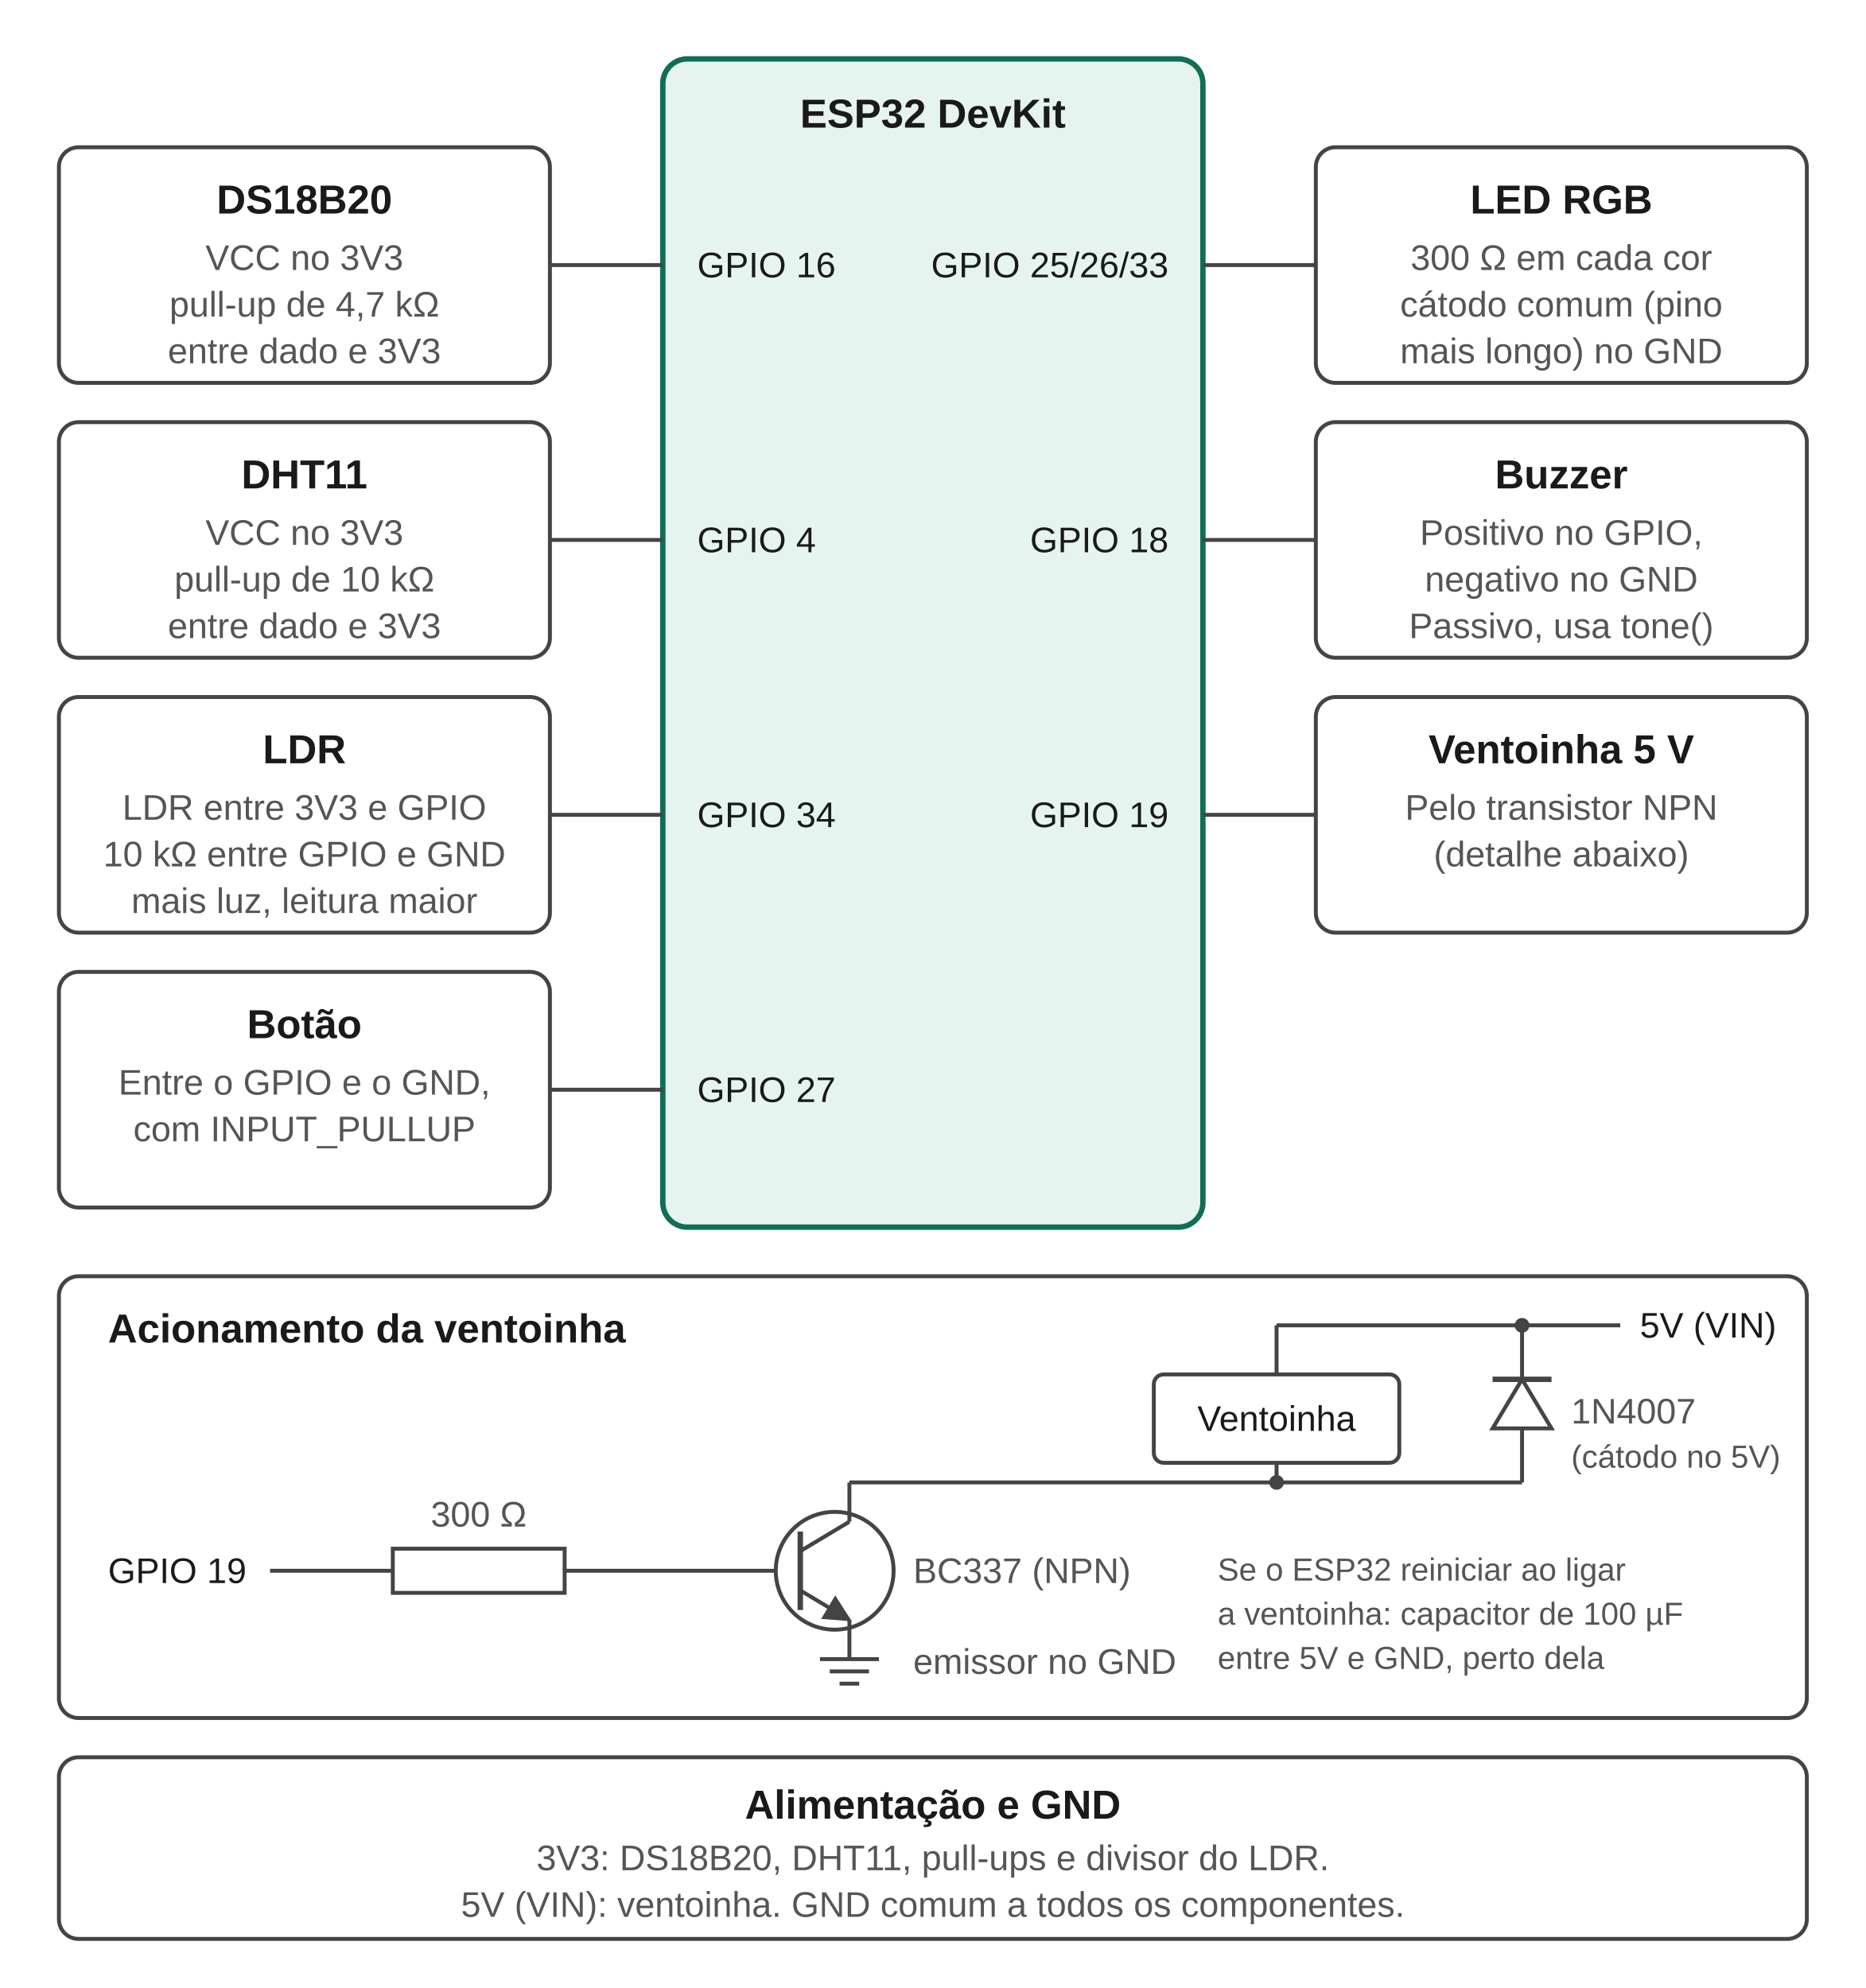
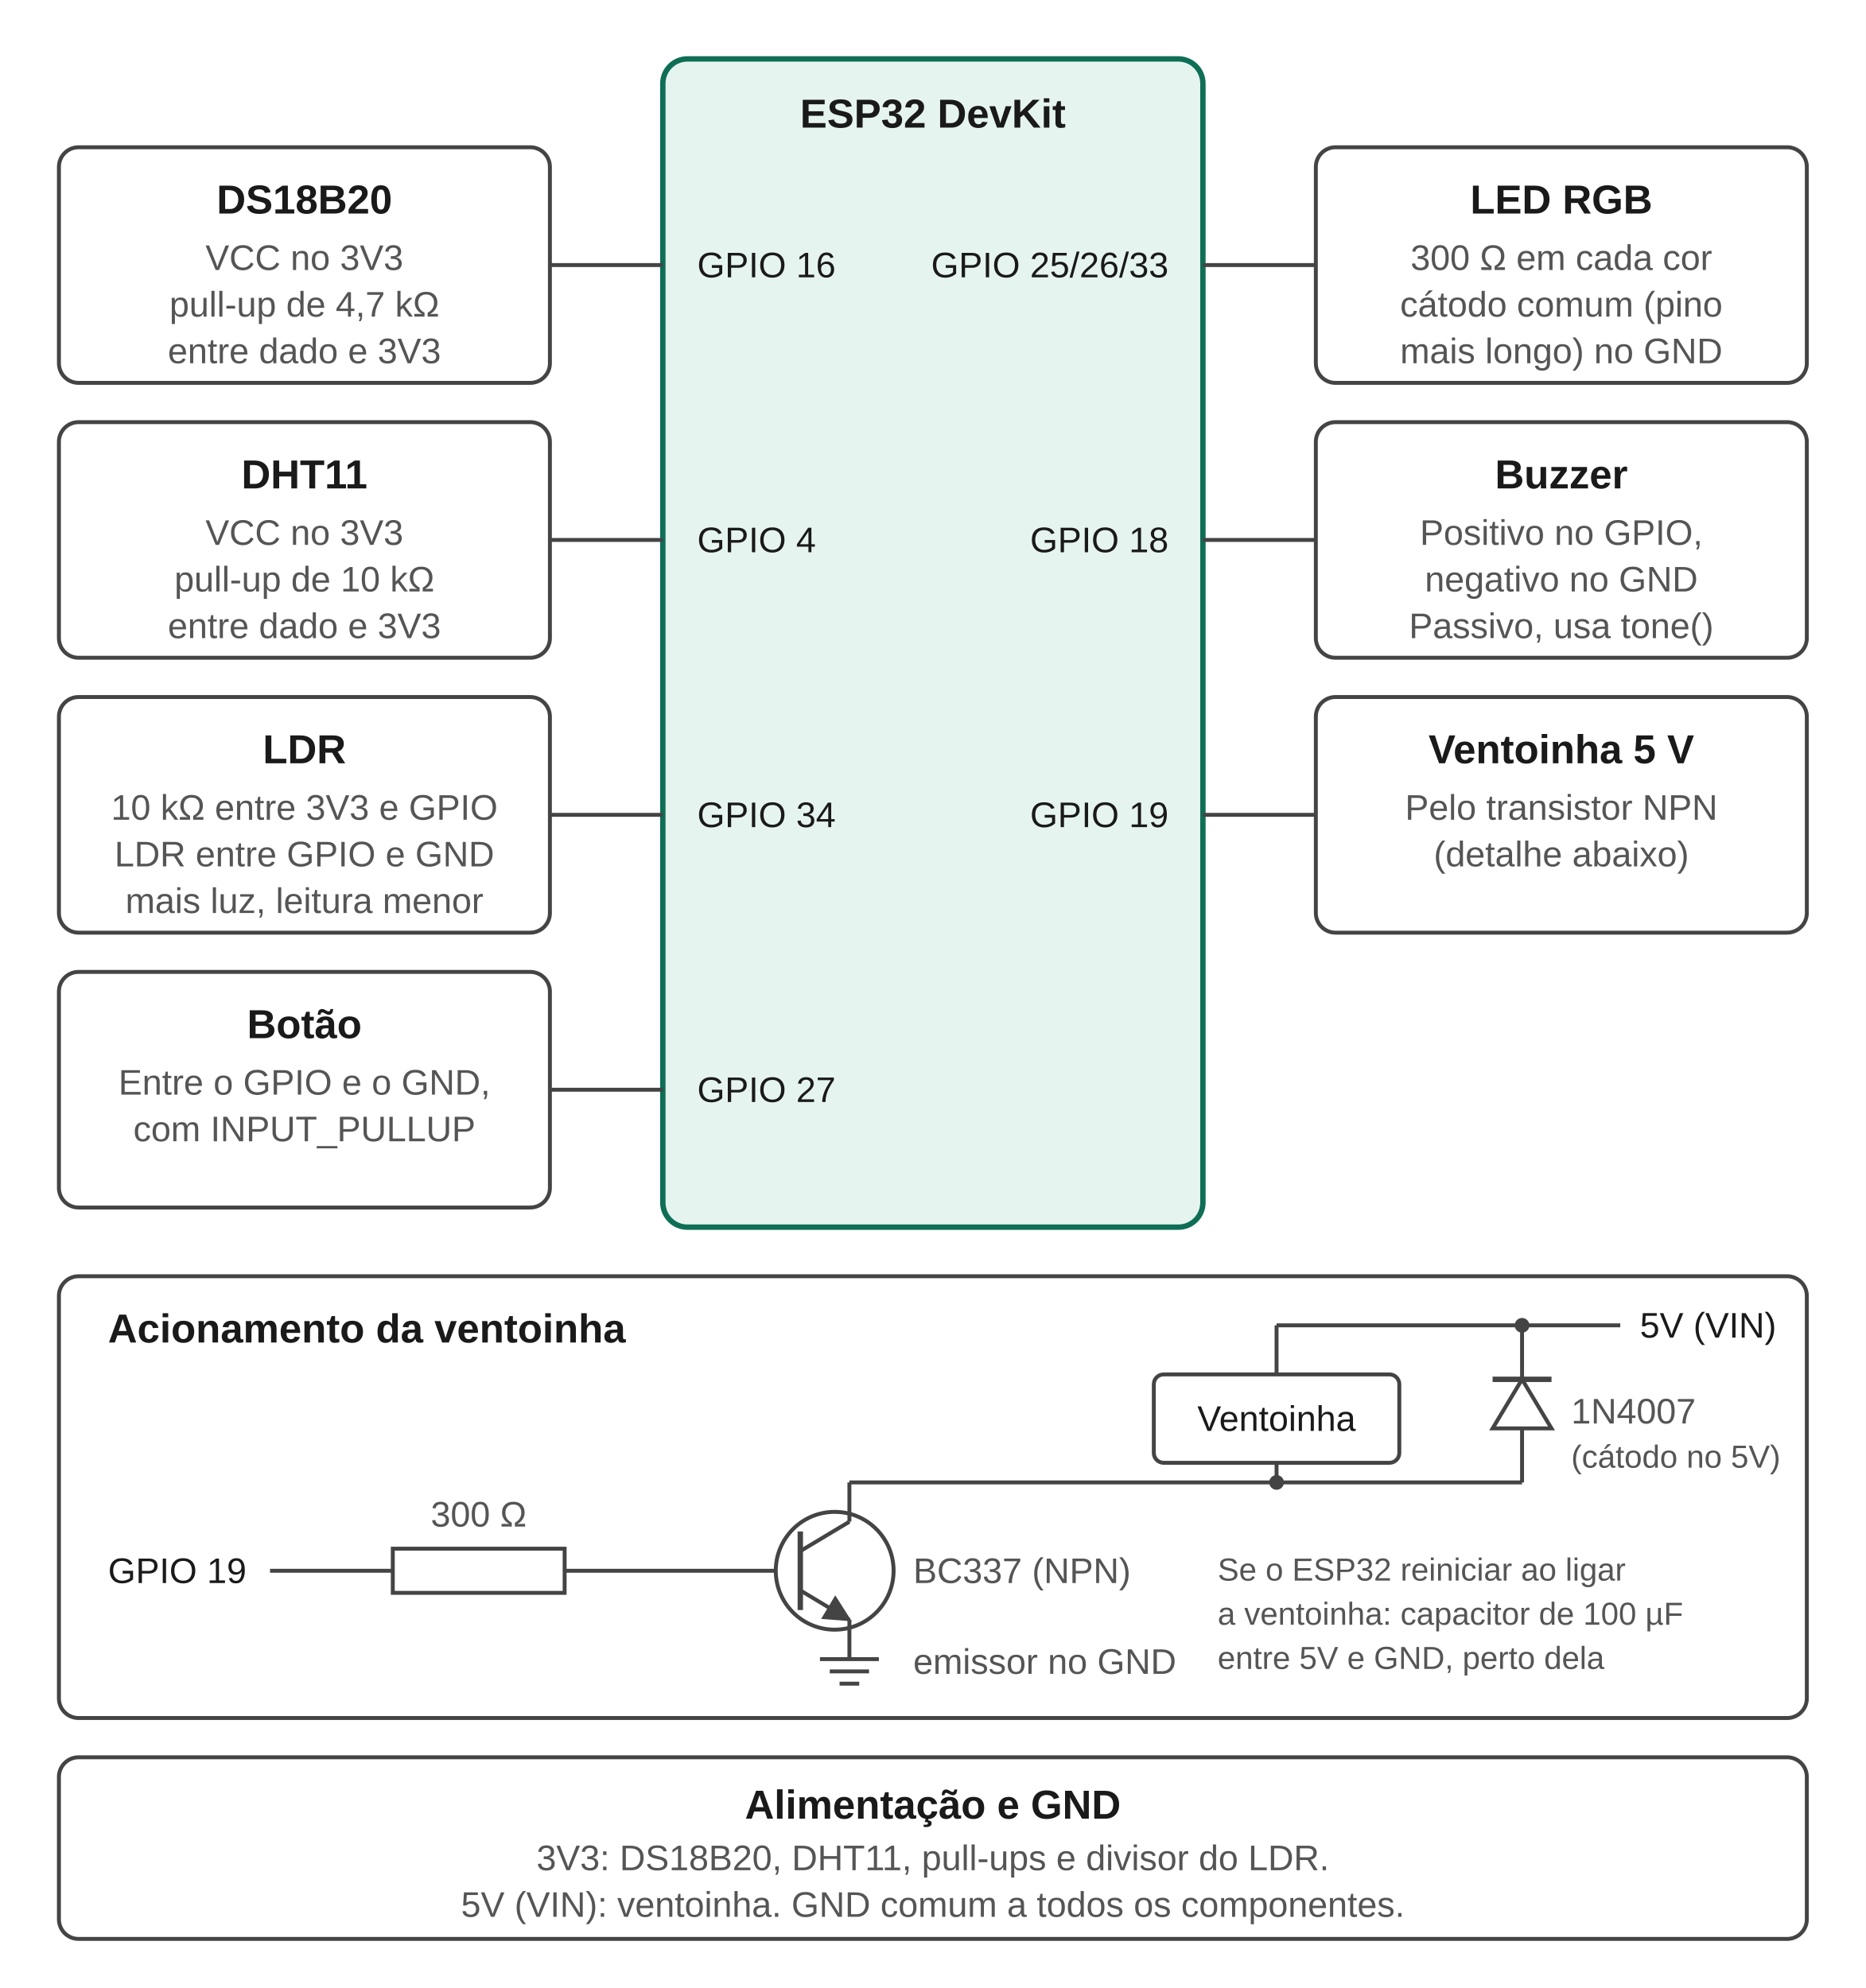
<svg xmlns="http://www.w3.org/2000/svg" width="760" height="810" viewBox="0 0 760 810" font-family="Liberation Sans, Arial, sans-serif">
  <defs>
    <marker id="a" viewBox="0 0 10 10" refX="9" refY="5" markerWidth="7" markerHeight="7" orient="auto-start-reverse">
      <path d="M0 0L10 5L0 10z" fill="#444444" />
    </marker>
  </defs>
  <rect width="760" height="810" fill="#ffffff" />
  <rect x="270" y="24" width="220" height="476" rx="10" fill="#E6F4EF" stroke="#0F6E56" stroke-width="2.2" />
  <text x="380" y="52" text-anchor="middle" font-size="16.5" font-weight="bold" fill="#1a1a1a">ESP32 DevKit</text>
  <rect x="24" y="60" width="200" height="96" rx="8" fill="#ffffff" stroke="#444444" stroke-width="1.6" />
  <text x="124" y="87" text-anchor="middle" font-size="16.5" font-weight="bold" fill="#1a1a1a">DS18B20</text>
  <text x="124" y="110" text-anchor="middle" font-size="14.5" fill="#555555">VCC no 3V3</text>
  <text x="124" y="129" text-anchor="middle" font-size="14.5" fill="#555555">pull-up de 4,7 kΩ</text>
  <text x="124" y="148" text-anchor="middle" font-size="14.5" fill="#555555">entre dado e 3V3</text>
  <line x1="224" y1="108" x2="270" y2="108" stroke="#444444" stroke-width="1.6" />
  <text x="284" y="113" font-size="14.5" fill="#1a1a1a">GPIO 16</text>
  <rect x="24" y="172" width="200" height="96" rx="8" fill="#ffffff" stroke="#444444" stroke-width="1.6" />
  <text x="124" y="199" text-anchor="middle" font-size="16.5" font-weight="bold" fill="#1a1a1a">DHT11</text>
  <text x="124" y="222" text-anchor="middle" font-size="14.5" fill="#555555">VCC no 3V3</text>
  <text x="124" y="241" text-anchor="middle" font-size="14.5" fill="#555555">pull-up de 10 kΩ</text>
  <text x="124" y="260" text-anchor="middle" font-size="14.5" fill="#555555">entre dado e 3V3</text>
  <line x1="224" y1="220" x2="270" y2="220" stroke="#444444" stroke-width="1.6" />
  <text x="284" y="225" font-size="14.5" fill="#1a1a1a">GPIO 4</text>
  <rect x="24" y="284" width="200" height="96" rx="8" fill="#ffffff" stroke="#444444" stroke-width="1.6" />
  <text x="124" y="311" text-anchor="middle" font-size="16.5" font-weight="bold" fill="#1a1a1a">LDR</text>
-   <text x="124" y="334" text-anchor="middle" font-size="14.5" fill="#555555">LDR entre 3V3 e GPIO</text>
-   <text x="124" y="353" text-anchor="middle" font-size="14.5" fill="#555555">10 kΩ entre GPIO e GND</text>
-   <text x="124" y="372" text-anchor="middle" font-size="14.5" fill="#555555">mais luz, leitura maior</text>
+   <text x="124" y="334" text-anchor="middle" font-size="14.5" fill="#555555">10 kΩ entre 3V3 e GPIO</text>
+   <text x="124" y="353" text-anchor="middle" font-size="14.5" fill="#555555">LDR entre GPIO e GND</text>
+   <text x="124" y="372" text-anchor="middle" font-size="14.5" fill="#555555">mais luz, leitura menor</text>
  <line x1="224" y1="332" x2="270" y2="332" stroke="#444444" stroke-width="1.6" />
  <text x="284" y="337" font-size="14.5" fill="#1a1a1a">GPIO 34</text>
  <rect x="24" y="396" width="200" height="96" rx="8" fill="#ffffff" stroke="#444444" stroke-width="1.6" />
  <text x="124" y="423" text-anchor="middle" font-size="16.5" font-weight="bold" fill="#1a1a1a">Botão</text>
  <text x="124" y="446" text-anchor="middle" font-size="14.5" fill="#555555">Entre o GPIO e o GND,</text>
  <text x="124" y="465" text-anchor="middle" font-size="14.5" fill="#555555">com INPUT_PULLUP</text>
  <line x1="224" y1="444" x2="270" y2="444" stroke="#444444" stroke-width="1.6" />
  <text x="284" y="449" font-size="14.5" fill="#1a1a1a">GPIO 27</text>
  <rect x="536" y="60" width="200" height="96" rx="8" fill="#ffffff" stroke="#444444" stroke-width="1.6" />
  <text x="636" y="87" text-anchor="middle" font-size="16.5" font-weight="bold" fill="#1a1a1a">LED RGB</text>
  <text x="636" y="110" text-anchor="middle" font-size="14.5" fill="#555555">300 Ω em cada cor</text>
  <text x="636" y="129" text-anchor="middle" font-size="14.5" fill="#555555">cátodo comum (pino</text>
  <text x="636" y="148" text-anchor="middle" font-size="14.5" fill="#555555">mais longo) no GND</text>
  <line x1="490" y1="108" x2="536" y2="108" stroke="#444444" stroke-width="1.6" />
  <text x="476" y="113" text-anchor="end" font-size="14.5" fill="#1a1a1a">GPIO 25/26/33</text>
  <rect x="536" y="172" width="200" height="96" rx="8" fill="#ffffff" stroke="#444444" stroke-width="1.6" />
  <text x="636" y="199" text-anchor="middle" font-size="16.5" font-weight="bold" fill="#1a1a1a">Buzzer</text>
  <text x="636" y="222" text-anchor="middle" font-size="14.5" fill="#555555">Positivo no GPIO,</text>
  <text x="636" y="241" text-anchor="middle" font-size="14.5" fill="#555555">negativo no GND</text>
  <text x="636" y="260" text-anchor="middle" font-size="14.5" fill="#555555">Passivo, usa tone()</text>
  <line x1="490" y1="220" x2="536" y2="220" stroke="#444444" stroke-width="1.6" />
  <text x="476" y="225" text-anchor="end" font-size="14.5" fill="#1a1a1a">GPIO 18</text>
  <rect x="536" y="284" width="200" height="96" rx="8" fill="#ffffff" stroke="#444444" stroke-width="1.6" />
  <text x="636" y="311" text-anchor="middle" font-size="16.5" font-weight="bold" fill="#1a1a1a">Ventoinha 5 V</text>
  <text x="636" y="334" text-anchor="middle" font-size="14.5" fill="#555555">Pelo transistor NPN</text>
  <text x="636" y="353" text-anchor="middle" font-size="14.5" fill="#555555">(detalhe abaixo)</text>
  <line x1="490" y1="332" x2="536" y2="332" stroke="#444444" stroke-width="1.6" />
  <text x="476" y="337" text-anchor="end" font-size="14.5" fill="#1a1a1a">GPIO 19</text>
  <rect x="24" y="520" width="712" height="180" rx="8" fill="#ffffff" stroke="#444444" stroke-width="1.6" />
  <text x="44" y="547" font-size="16.5" font-weight="bold" fill="#1a1a1a">Acionamento da ventoinha</text>
  <text x="44" y="645" font-size="14.5" fill="#1a1a1a">GPIO 19</text>
  <line x1="110" y1="640" x2="160" y2="640" stroke="#444444" stroke-width="1.6" />
  <rect x="160" y="631" width="70" height="18" fill="#ffffff" stroke="#444444" stroke-width="1.6" />
  <text x="195" y="622" text-anchor="middle" font-size="14.5" fill="#555555">300 Ω</text>
  <line x1="230" y1="640" x2="326" y2="640" stroke="#444444" stroke-width="1.6" />
  <circle cx="340" cy="640" r="24" fill="#ffffff" stroke="#444444" stroke-width="1.6" />
  <line x1="326" y1="624" x2="326" y2="656" stroke="#444444" stroke-width="2.2" />
  <line x1="326" y1="632" x2="346" y2="620" stroke="#444444" stroke-width="1.6" />
  <line x1="346" y1="620" x2="346" y2="604" stroke="#444444" stroke-width="1.6" />
  <line x1="326" y1="648" x2="346" y2="660" stroke="#444444" stroke-width="1.6" marker-end="url(#a)" />
  <line x1="346" y1="660" x2="346" y2="676" stroke="#444444" stroke-width="1.6" />
  <line x1="334" y1="676" x2="358" y2="676" stroke="#444444" stroke-width="1.6" />
  <line x1="338" y1="681" x2="354" y2="681" stroke="#444444" stroke-width="1.6" />
  <line x1="342" y1="686" x2="350" y2="686" stroke="#444444" stroke-width="1.6" />
  <text x="372" y="645" font-size="14.5" fill="#555555">BC337 (NPN)</text>
  <text x="372" y="682" font-size="14.5" fill="#555555">emissor no GND</text>
  <line x1="346" y1="604" x2="620" y2="604" stroke="#444444" stroke-width="1.6" />
  <circle cx="520" cy="604" r="3" fill="#444444" />
  <line x1="520" y1="604" x2="520" y2="596" stroke="#444444" stroke-width="1.6" />
  <rect x="470" y="560" width="100" height="36" rx="4" fill="#ffffff" stroke="#444444" stroke-width="1.6" />
  <text x="520" y="583" text-anchor="middle" font-size="14.5" fill="#1a1a1a">Ventoinha</text>
  <line x1="520" y1="560" x2="520" y2="540" stroke="#444444" stroke-width="1.6" />
  <line x1="520" y1="540" x2="660" y2="540" stroke="#444444" stroke-width="1.6" />
  <circle cx="620" cy="540" r="3" fill="#444444" />
  <text x="668" y="545" font-size="14.5" fill="#1a1a1a">5V (VIN)</text>
  <line x1="620" y1="604" x2="620" y2="582" stroke="#444444" stroke-width="1.6" />
  <path d="M608 582L632 582L620 562z" fill="#ffffff" stroke="#444444" stroke-width="1.6" />
  <line x1="608" y1="562" x2="632" y2="562" stroke="#444444" stroke-width="2.2" />
  <line x1="620" y1="562" x2="620" y2="540" stroke="#444444" stroke-width="1.6" />
  <text x="640" y="580" font-size="14.5" fill="#555555">1N4007</text>
  <text x="640" y="598" font-size="13" fill="#555555">(cátodo no 5V)</text>
  <text x="496" y="644" font-size="13" fill="#555555">Se o ESP32 reiniciar ao ligar</text>
  <text x="496" y="662" font-size="13" fill="#555555">a ventoinha: capacitor de 100 µF</text>
  <text x="496" y="680" font-size="13" fill="#555555">entre 5V e GND, perto dela</text>
  <rect x="24" y="716" width="712" height="74" rx="8" fill="#ffffff" stroke="#444444" stroke-width="1.6" />
  <text x="380" y="741" text-anchor="middle" font-size="16.5" font-weight="bold" fill="#1a1a1a">Alimentação e GND</text>
  <text x="380" y="762" text-anchor="middle" font-size="14.5" fill="#555555">3V3: DS18B20, DHT11, pull-ups e divisor do LDR.</text>
  <text x="380" y="781" text-anchor="middle" font-size="14.5" fill="#555555">5V (VIN): ventoinha. GND comum a todos os componentes.</text>
</svg>
